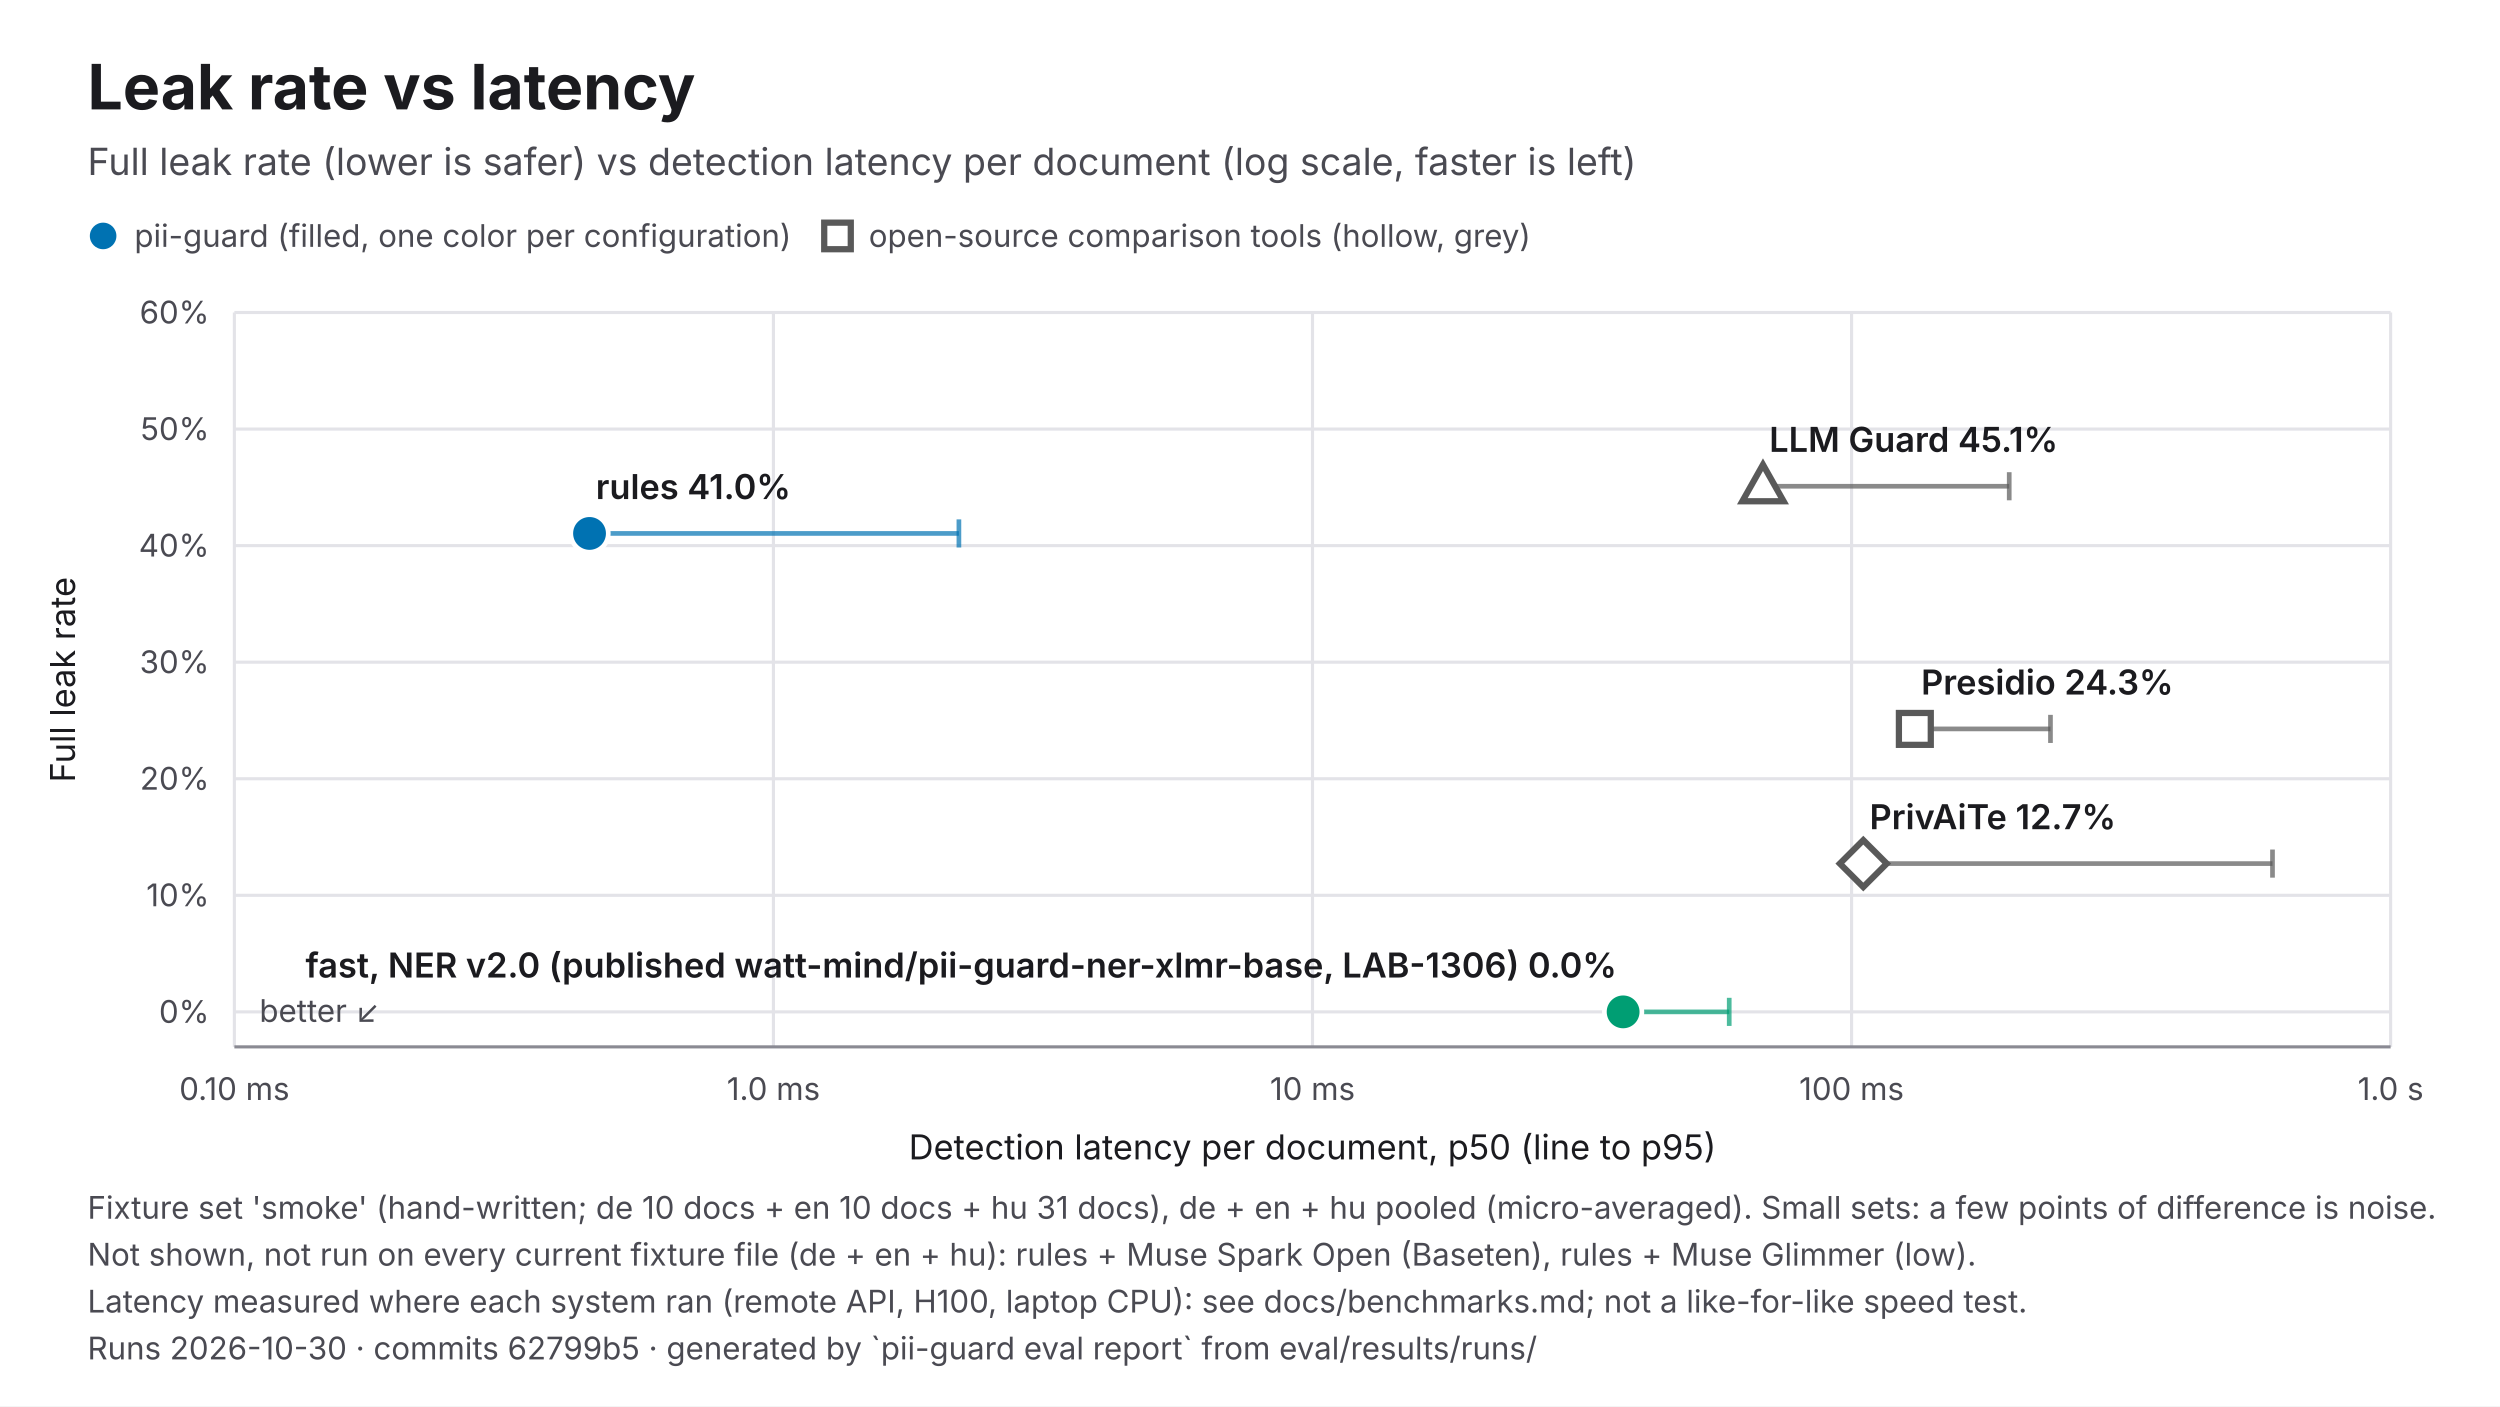
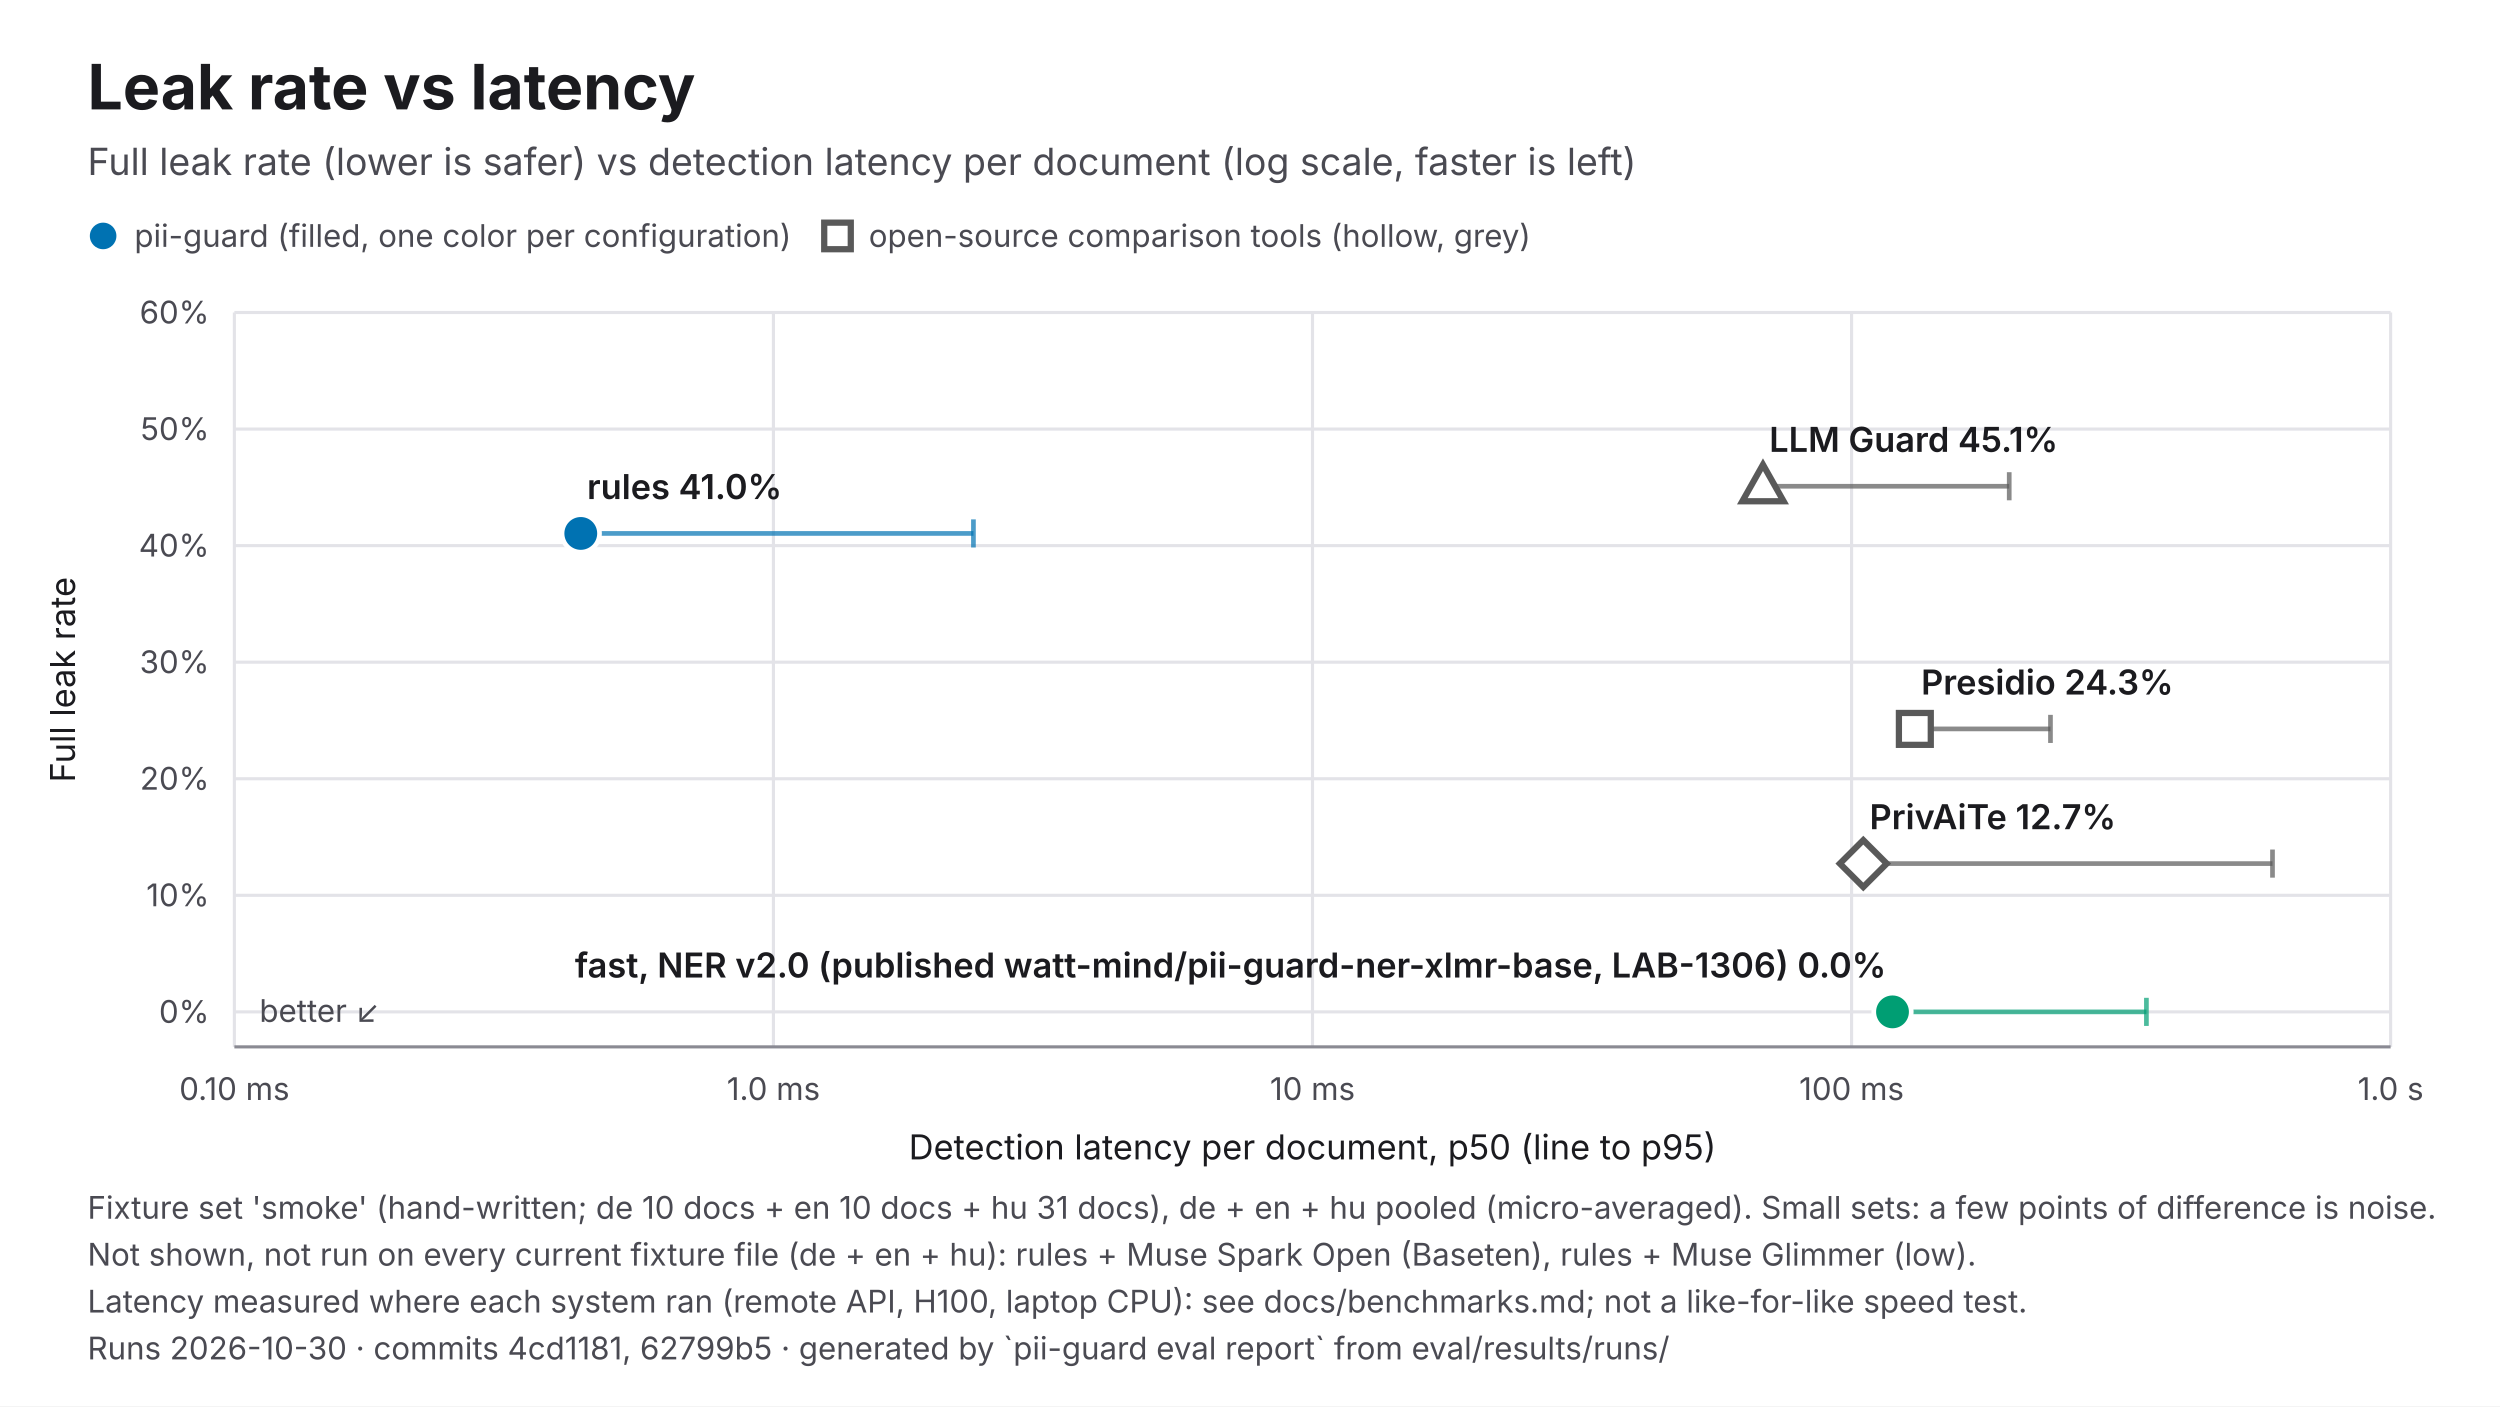
<svg xmlns="http://www.w3.org/2000/svg" viewBox="0 0 1600 900" width="1600" height="900" role="img" aria-labelledby="t d" font-family="Inter, 'Helvetica Neue', Helvetica, Arial, sans-serif">
  <rect width="1600" height="900" fill="#FFFFFF" />
  <text x="56" y="70" font-size="40" fill="#1B1B1F" font-weight="700">Leak rate vs latency</text>
  <text x="56" y="112" font-size="24" fill="#4A4A52">Full leak rate (lower is safer) vs detection latency per document (log scale, faster is left)</text>
  <line x1="150" y1="647.6" x2="1530" y2="647.6" stroke="#E3E3E8" stroke-width="2" />
  <text x="134" y="654.6" font-size="20" fill="#4A4A52" text-anchor="end">0%</text>
  <line x1="150" y1="573" x2="1530" y2="573" stroke="#E3E3E8" stroke-width="2" />
  <text x="134" y="580" font-size="20" fill="#4A4A52" text-anchor="end">10%</text>
  <line x1="150" y1="498.4" x2="1530" y2="498.4" stroke="#E3E3E8" stroke-width="2" />
  <text x="134" y="505.4" font-size="20" fill="#4A4A52" text-anchor="end">20%</text>
  <line x1="150" y1="423.8" x2="1530" y2="423.8" stroke="#E3E3E8" stroke-width="2" />
  <text x="134" y="430.8" font-size="20" fill="#4A4A52" text-anchor="end">30%</text>
  <line x1="150" y1="349.2" x2="1530" y2="349.2" stroke="#E3E3E8" stroke-width="2" />
  <text x="134" y="356.2" font-size="20" fill="#4A4A52" text-anchor="end">40%</text>
  <line x1="150" y1="274.6" x2="1530" y2="274.6" stroke="#E3E3E8" stroke-width="2" />
  <text x="134" y="281.6" font-size="20" fill="#4A4A52" text-anchor="end">50%</text>
  <line x1="150" y1="200" x2="1530" y2="200" stroke="#E3E3E8" stroke-width="2" />
  <text x="134" y="207" font-size="20" fill="#4A4A52" text-anchor="end">60%</text>
  <line x1="150" y1="200" x2="150" y2="670" stroke="#E3E3E8" stroke-width="2" />
  <text x="150" y="704" font-size="20" fill="#4A4A52" text-anchor="middle">0.10 ms</text>
  <line x1="495" y1="200" x2="495" y2="670" stroke="#E3E3E8" stroke-width="2" />
  <text x="495" y="704" font-size="20" fill="#4A4A52" text-anchor="middle">1.0 ms</text>
  <line x1="840" y1="200" x2="840" y2="670" stroke="#E3E3E8" stroke-width="2" />
  <text x="840" y="704" font-size="20" fill="#4A4A52" text-anchor="middle">10 ms</text>
  <line x1="1185" y1="200" x2="1185" y2="670" stroke="#E3E3E8" stroke-width="2" />
  <text x="1185" y="704" font-size="20" fill="#4A4A52" text-anchor="middle">100 ms</text>
  <line x1="1530" y1="200" x2="1530" y2="670" stroke="#E3E3E8" stroke-width="2" />
  <text x="1530" y="704" font-size="20" fill="#4A4A52" text-anchor="middle">1.0 s</text>
  <line x1="150" y1="670" x2="1530" y2="670" stroke="#8A8A93" stroke-width="2" />
  <text x="840" y="742" font-size="22" fill="#1B1B1F" text-anchor="middle">Detection latency per document, p50 (line to p95)</text>
  <text x="48" y="435" font-size="22" fill="#1B1B1F" text-anchor="middle" transform="rotate(-90 48 435)">Full leak rate</text>
  <text x="166" y="654" font-size="20" fill="#4A4A52">better ↙</text>
-   <line x1="377.3" y1="341.4" x2="613.7" y2="341.4" stroke="#0072B2" stroke-width="3" opacity="0.7" />
-   <line x1="613.7" y1="332.4" x2="613.7" y2="350.4" stroke="#0072B2" stroke-width="3" opacity="0.7" />
-   <line x1="1038.8" y1="647.6" x2="1106.7" y2="647.6" stroke="#009E73" stroke-width="3" opacity="0.7" />
-   <line x1="1106.7" y1="638.6" x2="1106.7" y2="656.6" stroke="#009E73" stroke-width="3" opacity="0.7" />
+   <line x1="371.7" y1="341.4" x2="623" y2="341.4" stroke="#0072B2" stroke-width="3" opacity="0.7" />
+   <line x1="623" y1="332.4" x2="623" y2="350.4" stroke="#0072B2" stroke-width="3" opacity="0.7" />
+   <line x1="1211.2" y1="647.6" x2="1373.7" y2="647.6" stroke="#009E73" stroke-width="3" opacity="0.7" />
+   <line x1="1373.7" y1="638.6" x2="1373.7" y2="656.6" stroke="#009E73" stroke-width="3" opacity="0.7" />
  <line x1="1225.5" y1="466.5" x2="1312.3" y2="466.5" stroke="#595959" stroke-width="3" opacity="0.7" />
  <line x1="1312.3" y1="457.5" x2="1312.3" y2="475.5" stroke="#595959" stroke-width="3" opacity="0.7" />
  <line x1="1128.3" y1="311.2" x2="1285.9" y2="311.2" stroke="#595959" stroke-width="3" opacity="0.7" />
  <line x1="1285.9" y1="302.2" x2="1285.9" y2="320.2" stroke="#595959" stroke-width="3" opacity="0.7" />
  <line x1="1192.5" y1="552.7" x2="1454.4" y2="552.7" stroke="#595959" stroke-width="3" opacity="0.7" />
  <line x1="1454.4" y1="543.7" x2="1454.4" y2="561.7" stroke="#595959" stroke-width="3" opacity="0.7" />
-   <circle cx="377.3" cy="341.4" r="12" fill="#0072B2" stroke="#FFFFFF" stroke-width="3" />
-   <text x="381.3" y="319.4" font-size="22" fill="#1B1B1F" font-weight="600">rules 41.0%</text>
-   <circle cx="1038.8" cy="647.6" r="12" fill="#009E73" stroke="#FFFFFF" stroke-width="3" />
-   <text x="1034.8" y="625.6" font-size="22" fill="#1B1B1F" text-anchor="end" font-weight="600">fast, NER v2.0 (published watt-mind/pii-guard-ner-xlmr-base, LAB-1306) 0.0%</text>
+   <circle cx="371.7" cy="341.4" r="12" fill="#0072B2" stroke="#FFFFFF" stroke-width="3" />
+   <text x="375.7" y="319.4" font-size="22" fill="#1B1B1F" font-weight="600">rules 41.0%</text>
+   <circle cx="1211.2" cy="647.6" r="12" fill="#009E73" stroke="#FFFFFF" stroke-width="3" />
+   <text x="1207.2" y="625.6" font-size="22" fill="#1B1B1F" text-anchor="end" font-weight="600">fast, NER v2.0 (published watt-mind/pii-guard-ner-xlmr-base, LAB-1306) 0.0%</text>
  <rect x="1215.3" y="456.3" width="20.4" height="20.4" fill="#FFFFFF" stroke="#595959" stroke-width="4" />
  <text x="1229.5" y="444.5" font-size="22" fill="#1B1B1F" font-weight="600">Presidio 24.3%</text>
  <polygon points="1128.3,297.4 1141.5,320.8 1115.1,320.8" fill="#FFFFFF" stroke="#595959" stroke-width="4" />
  <text x="1132.3" y="289.2" font-size="22" fill="#1B1B1F" font-weight="600">LLM Guard 45.1%</text>
  <polygon points="1192.5,537.7 1207.5,552.7 1192.5,567.7 1177.5,552.7" fill="#FFFFFF" stroke="#595959" stroke-width="4" />
  <text x="1196.5" y="530.7" font-size="22" fill="#1B1B1F" font-weight="600">PrivAiTe 12.7%</text>
  <circle cx="66" cy="151" r="10" fill="#0072B2" stroke="#FFFFFF" stroke-width="3" />
  <text x="86" y="158" font-size="20" fill="#4A4A52">pii-guard (filled, one color per configuration)</text>
  <rect x="527.5" y="142.5" width="17" height="17" fill="#FFFFFF" stroke="#595959" stroke-width="4" />
  <text x="556" y="158" font-size="20" fill="#4A4A52">open-source comparison tools (hollow, grey)</text>
  <text x="56" y="780" font-size="20" fill="#4A4A52">Fixture set 'smoke' (hand-written; de 10 docs + en 10 docs + hu 31 docs), de + en + hu pooled (micro-averaged). Small sets: a few points of difference is noise.</text>
  <text x="56" y="810" font-size="20" fill="#4A4A52">Not shown, not run on every current fixture file (de + en + hu): rules + Muse Spark Open (Baseten), rules + Muse Glimmer (low).</text>
  <text x="56" y="840" font-size="20" fill="#4A4A52">Latency measured where each system ran (remote API, H100, laptop CPU): see docs/benchmarks.md; not a like-for-like speed test.</text>
-   <text x="56" y="870" font-size="20" fill="#4A4A52">Runs 2026-10-30 · commits 62799b5 · generated by `pii-guard eval report` from eval/results/runs/</text>
+   <text x="56" y="870" font-size="20" fill="#4A4A52">Runs 2026-10-30 · commits 4cd1181, 62799b5 · generated by `pii-guard eval report` from eval/results/runs/</text>
</svg>
